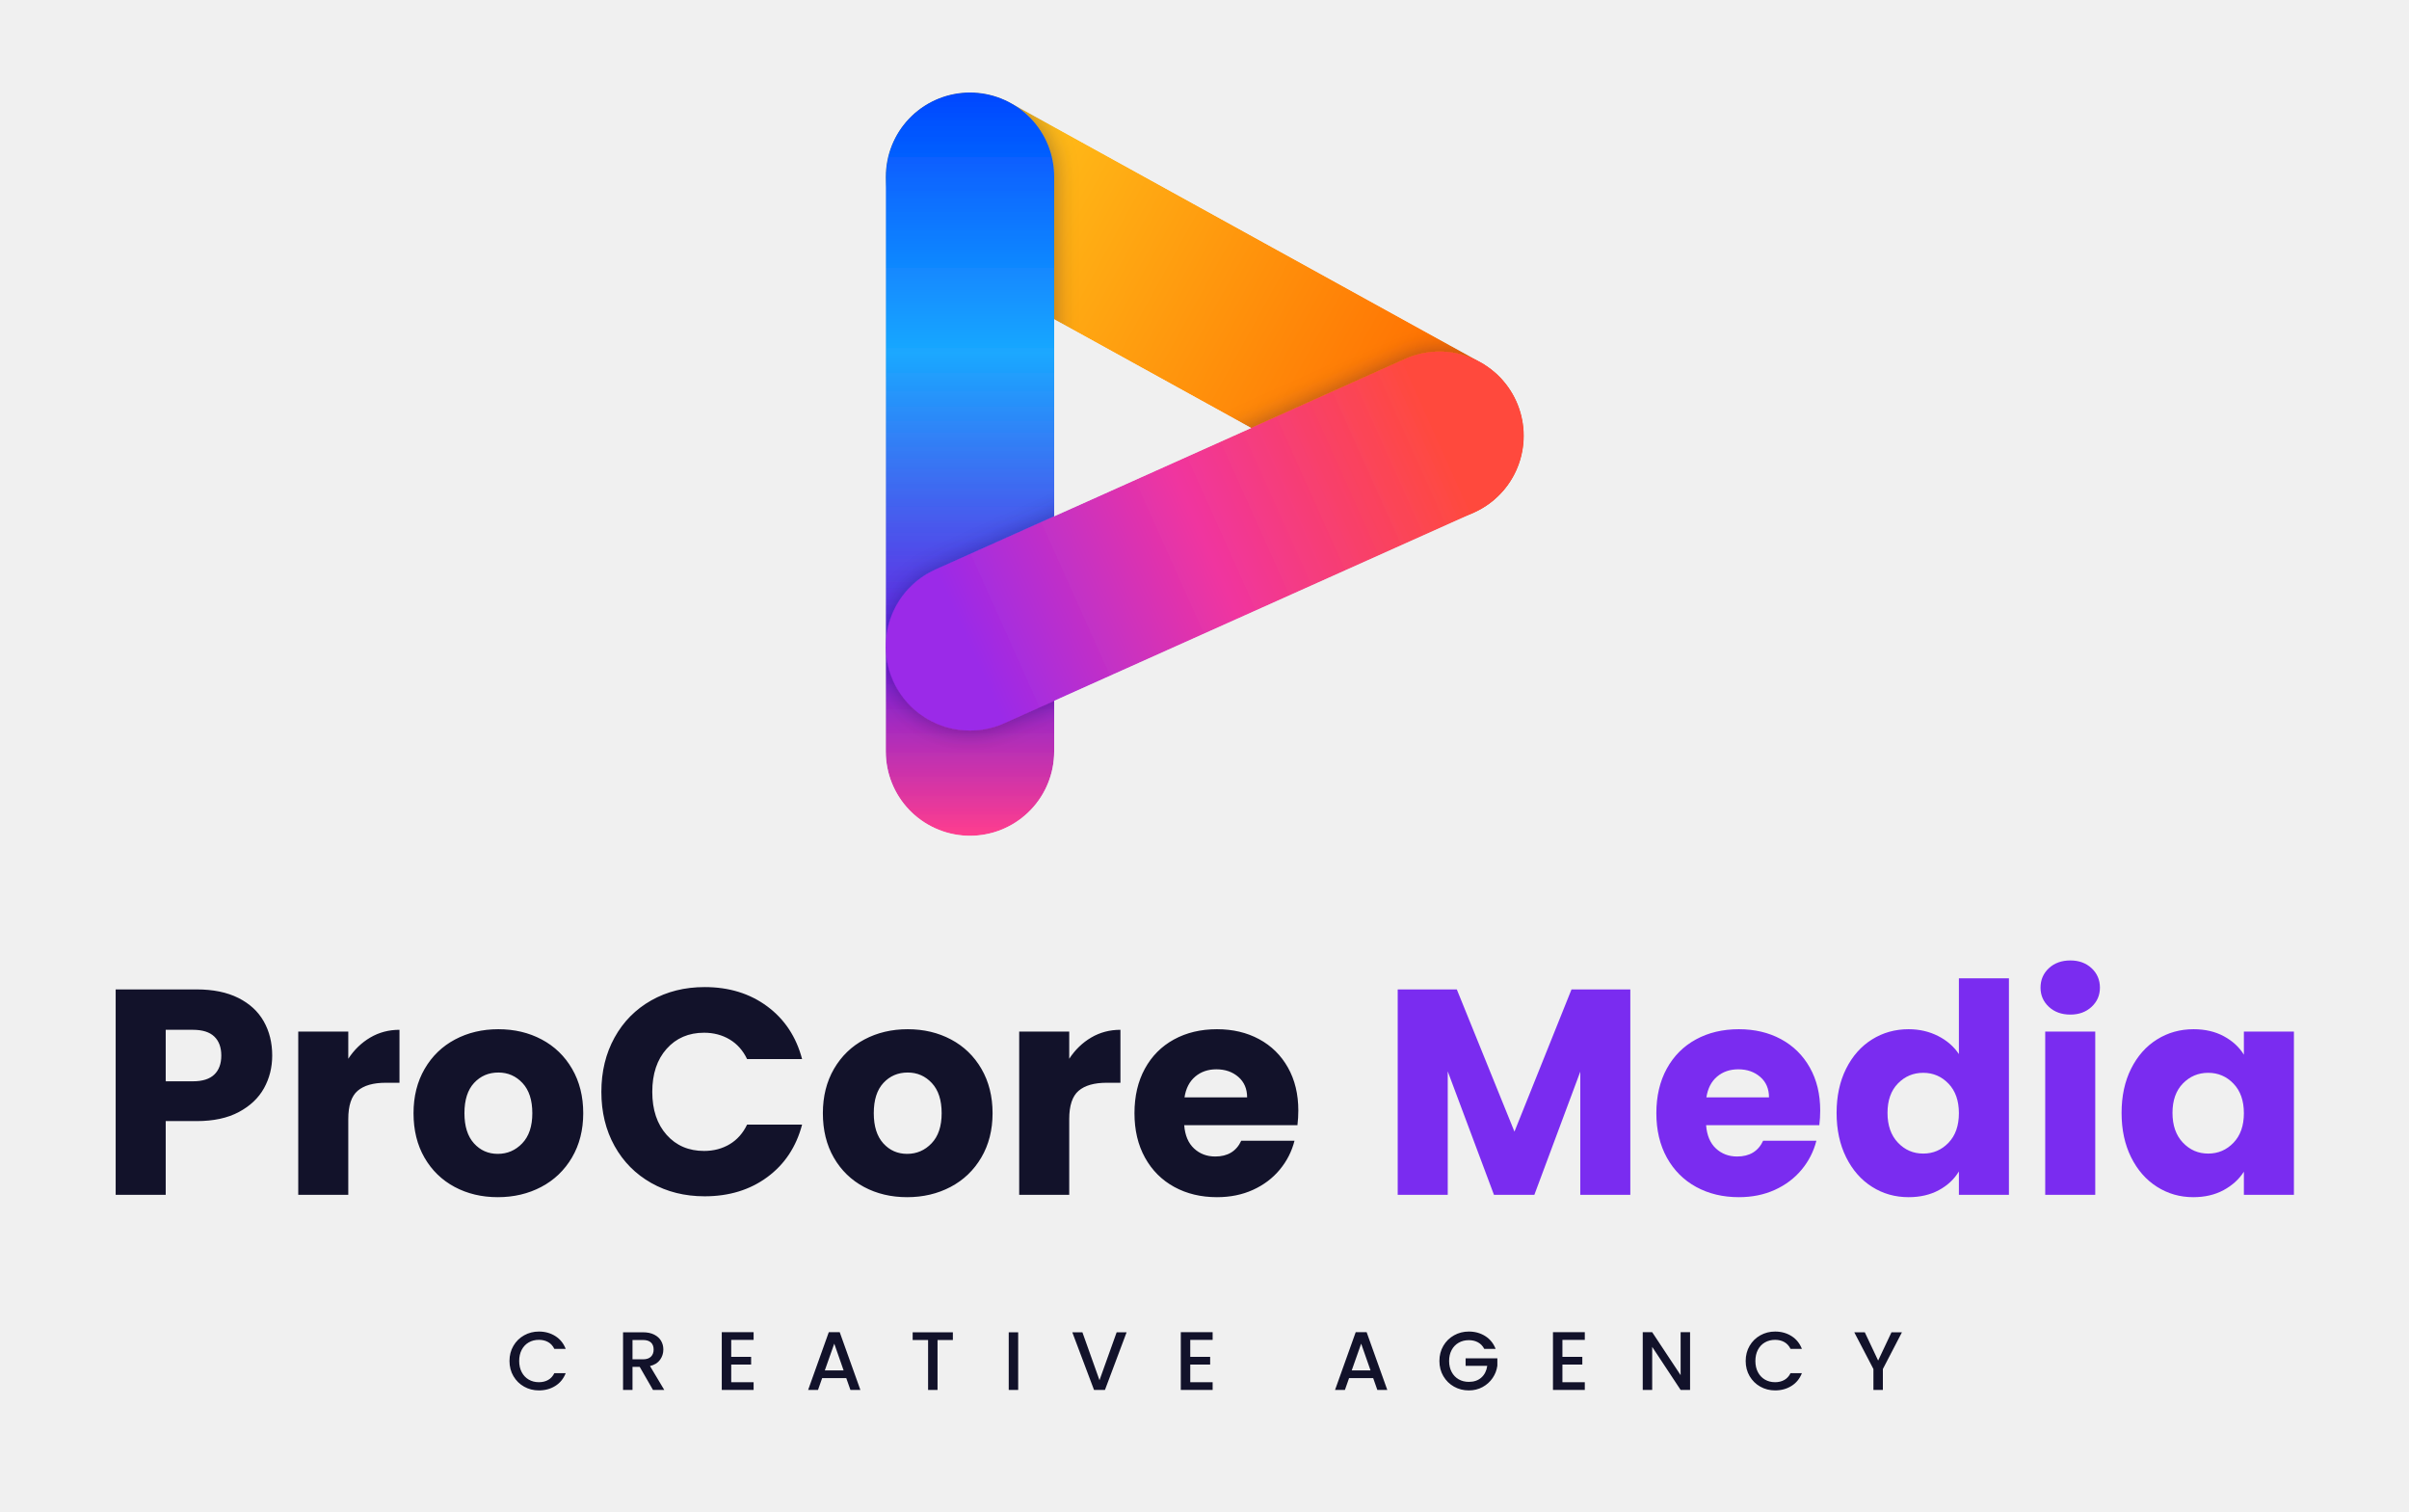
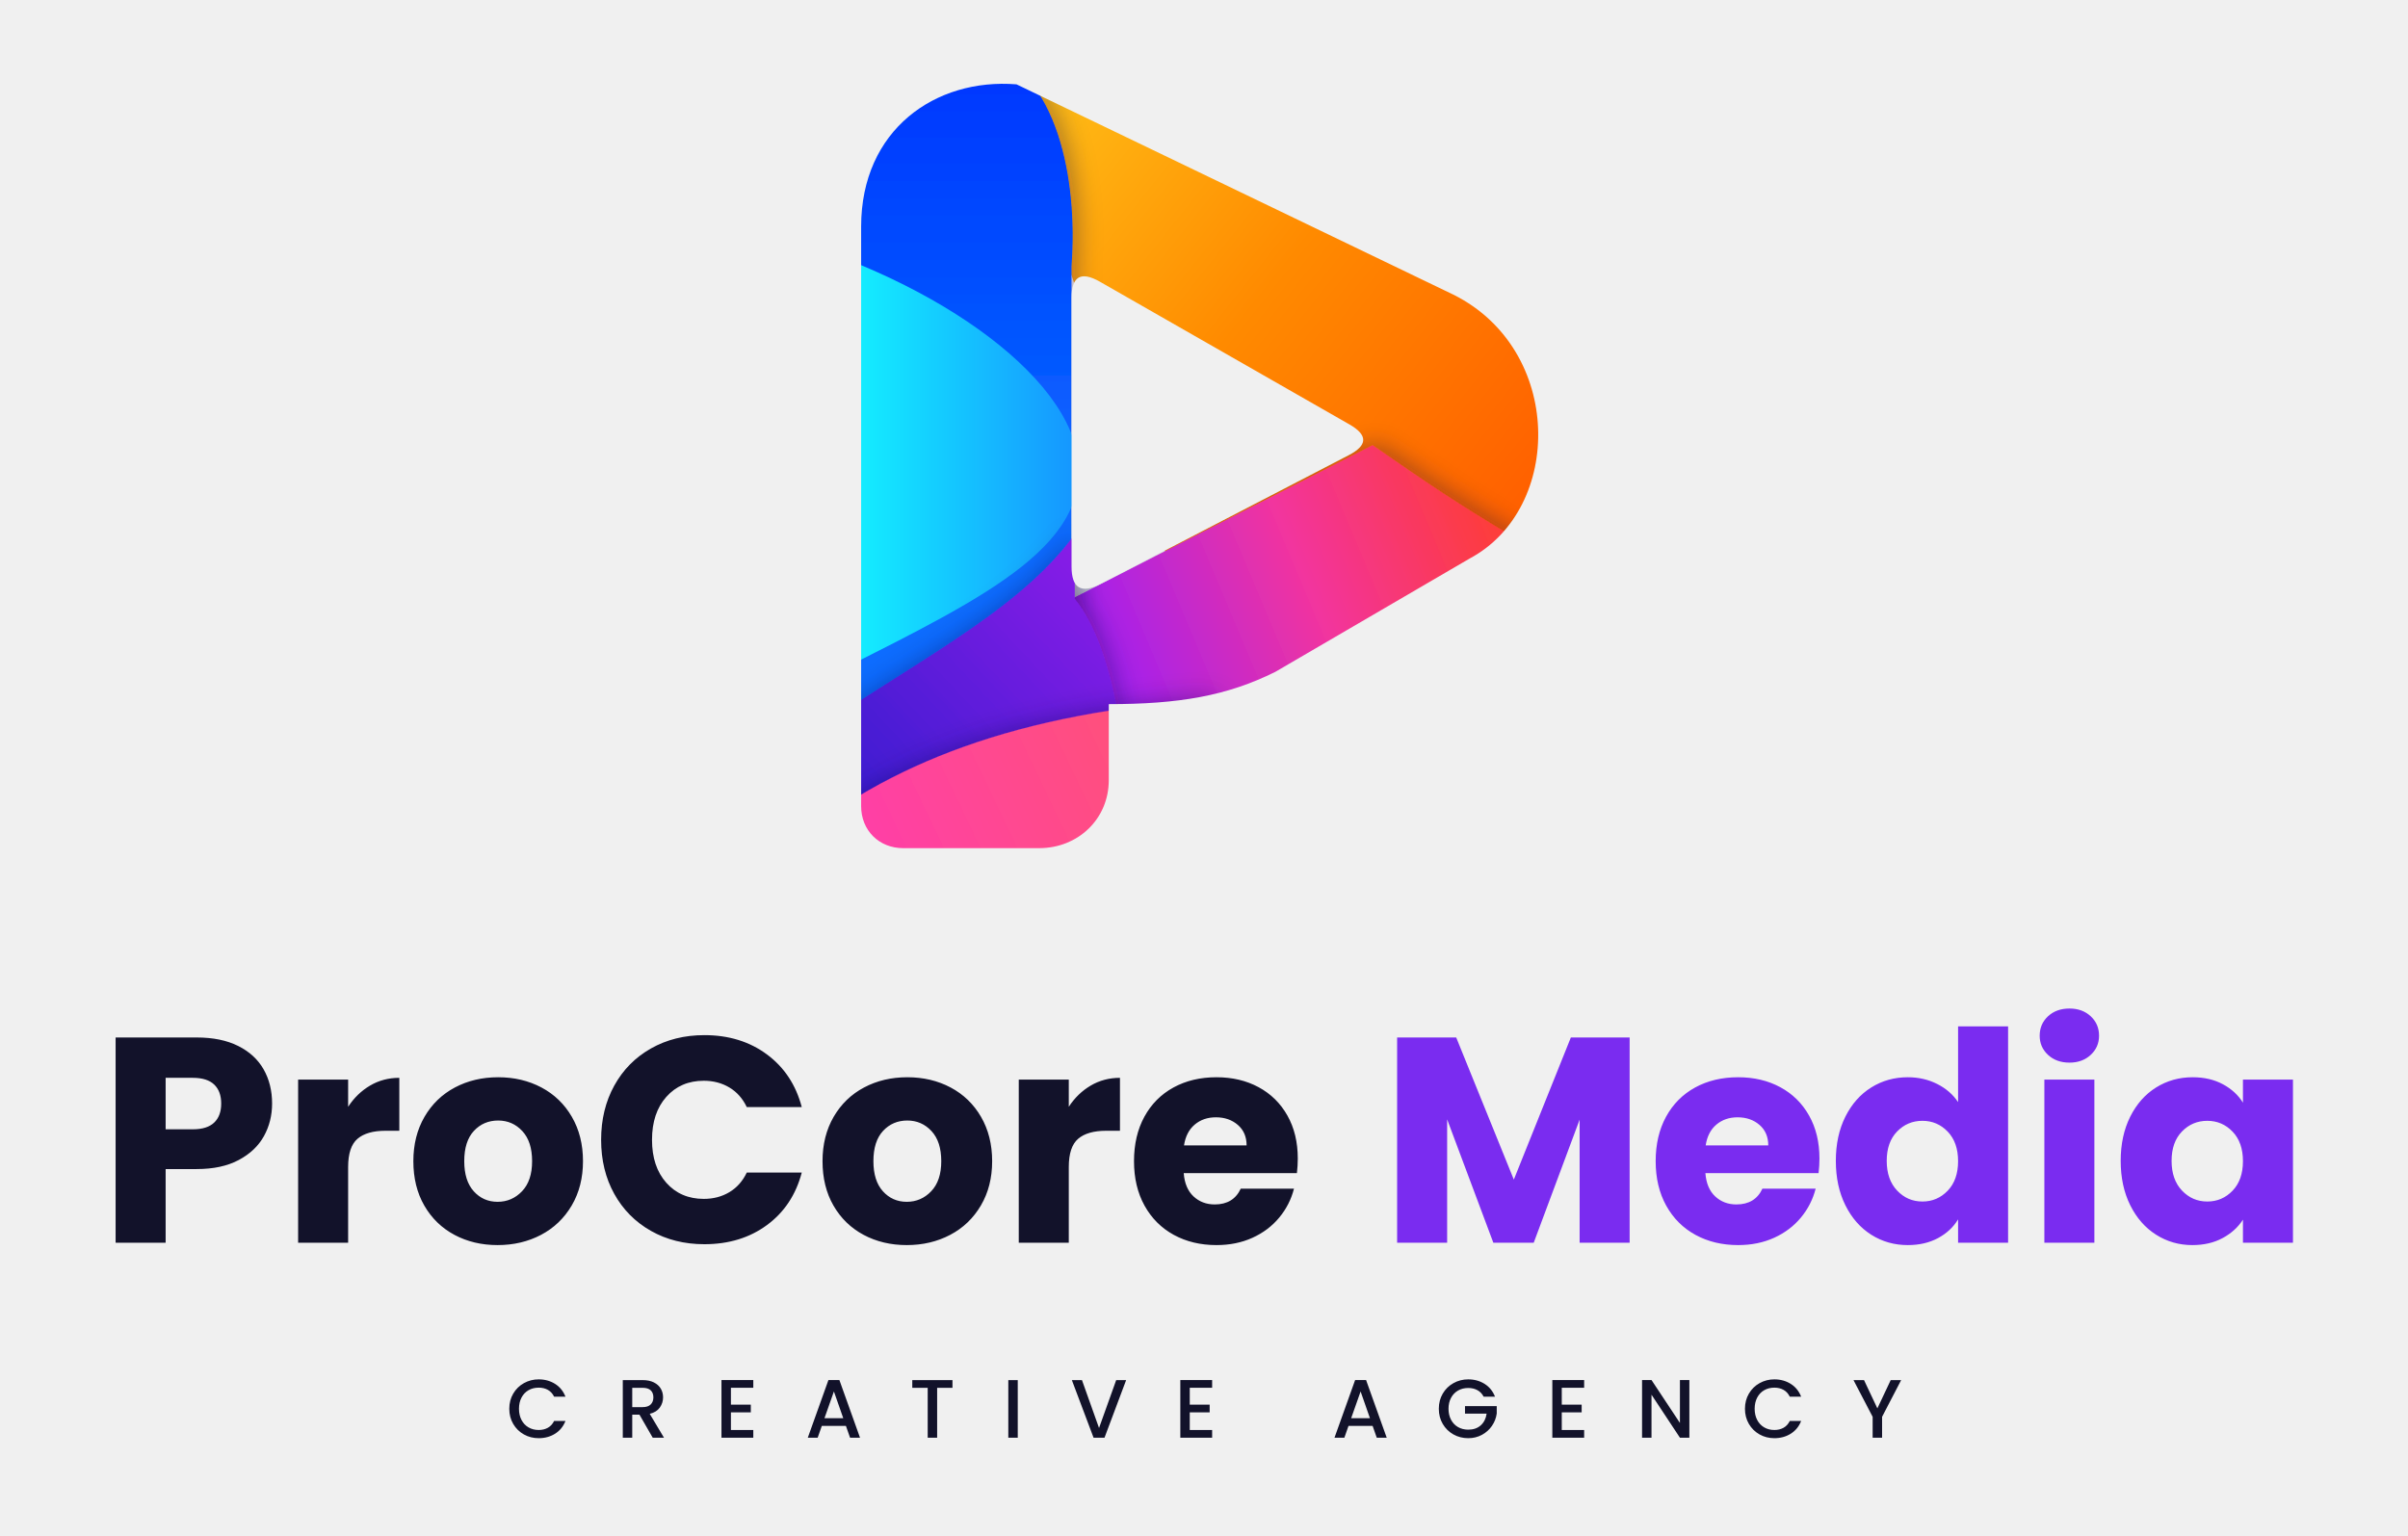
- <svg xmlns="http://www.w3.org/2000/svg" viewBox="0 0 988 620" width="988" height="620" role="img" aria-label="ProCore Media — Creative Agency">
+ <svg xmlns="http://www.w3.org/2000/svg" viewBox="0 0 988 630" width="988" height="630" role="img" aria-label="ProCore Media — Creative Agency">
  <defs>
-     <linearGradient id="lstem" gradientUnits="userSpaceOnUse" x1="0" y1="27" x2="0" y2="486">
-       <stop offset="0" stop-color="#0047FF" />
-       <stop offset=".35" stop-color="#1AA8FF" />
-       <stop offset=".75" stop-color="#6A1FE0" />
-       <stop offset="1" stop-color="#FF3D8E" />
+     <linearGradient id="lorange" gradientUnits="userSpaceOnUse" x1="120" y1="20" x2="460" y2="290">
+       <stop offset="0.00" stop-color="#FFC61A" />
+       <stop offset="0.50" stop-color="#FF8A00" />
+       <stop offset="1.00" stop-color="#FF5E00" />
    </linearGradient>
-     <linearGradient id="ltop" gradientUnits="userSpaceOnUse" x1="111" y1="79" x2="401" y2="239">
-       <stop offset="0" stop-color="#FFC21A" />
-       <stop offset="1" stop-color="#FF6A00" />
+     <linearGradient id="lred" gradientUnits="userSpaceOnUse" x1="450" y1="290" x2="200" y2="395">
+       <stop offset="0.00" stop-color="#FF3D2E" />
+       <stop offset="0.50" stop-color="#F2349E" />
+       <stop offset="1.00" stop-color="#A020F0" />
    </linearGradient>
-     <linearGradient id="lbot" gradientUnits="userSpaceOnUse" x1="401" y1="239" x2="111" y2="369">
-       <stop offset="0" stop-color="#FF4A3D" />
-       <stop offset=".5" stop-color="#F0359F" />
-       <stop offset="1" stop-color="#9B2BE8" />
+     <linearGradient id="lblue" gradientUnits="userSpaceOnUse" x1="0" y1="20" x2="0" y2="300">
+       <stop offset="0.00" stop-color="#0038FF" />
+       <stop offset="1.00" stop-color="#0A6CFF" />
+     </linearGradient>
+     <linearGradient id="lcyan" gradientUnits="userSpaceOnUse" x1="44" y1="0" x2="185" y2="0">
+       <stop offset="0.00" stop-color="#14ECFF" />
+       <stop offset="1.00" stop-color="#1590FF" />
+     </linearGradient>
+     <linearGradient id="lpurple" gradientUnits="userSpaceOnUse" x1="40" y1="470" x2="200" y2="320">
+       <stop offset="0.00" stop-color="#3A1CD0" />
+       <stop offset="1.00" stop-color="#8B1FE8" />
+     </linearGradient>
+     <linearGradient id="lpink" gradientUnits="userSpaceOnUse" x1="44" y1="494" x2="220" y2="410">
+       <stop offset="0.00" stop-color="#FF3FA8" />
+       <stop offset="1.00" stop-color="#FF5277" />
    </linearGradient>
    <filter id="lfold" filterUnits="userSpaceOnUse" x="0" y="0" width="512" height="512">
-       <feDropShadow dx="0" dy="0" stdDeviation="7" flood-color="#1A0A4A" flood-opacity=".35" />
+       <feDropShadow dx="2" dy="-1" stdDeviation="8" flood-color="#1A0A4A" flood-opacity=".38" />
    </filter>
    <mask id="lm" maskUnits="userSpaceOnUse" x="0" y="0" width="512" height="512">
-       <g stroke="#fff" stroke-width="104" stroke-linecap="round" stroke-linejoin="round" fill="none">
-         <path d="M111 79 L111 434" />
-         <path d="M111 79 L401 239" />
-         <path d="M401 239 L111 369" />
-       </g>
+       <path fill="#fff" fill-rule="evenodd" d="M44 110 C44 50 90 18 140 22 L410 152 C478 186 478 284 420 315 L300 385 C270 400 240 405 197 405 L197 452 C197 476 178 494 154 494 L70 494 C55 494 44 483 44 468 Z M174 154 Q174 134 191.4 143.9 L345.6 232.1 Q363 242 345.2 251.2 L191.8 330.8 Q174 340 174 320 Z" />
    </mask>
  </defs>
-   <g transform="translate(324.1 20) scale(0.6641)">
-     <g mask="url(#lm)">
-       <path d="M111 79 L401 239" stroke="url(#ltop)" stroke-width="104" stroke-linecap="round" fill="none" />
-       <path d="M111 79 L111 434" stroke="url(#lstem)" stroke-width="104" stroke-linecap="round" fill="none" filter="url(#lfold)" />
-       <path d="M401 239 L111 369" stroke="url(#lbot)" stroke-width="104" stroke-linecap="round" fill="none" filter="url(#lfold)" />
+   <g transform="translate(40.0 20.0) scale(1)">
+     <g transform="translate(284.1 0) scale(0.6641)">
+       <g mask="url(#lm)">
+         <path d="M0 0 L512 0 L512 512 L300 512 L174 140 Z" fill="url(#lorange)" />
+         <path d="M174 340 L360 245 C385 262 425 292 512 338 L512 512 L174 512 Z" fill="url(#lred)" filter="url(#lfold)" />
+         <path d="M0 0 L120 0 C165 15 178 80 174 134 L174 512 L0 512 Z" fill="url(#lblue)" filter="url(#lfold)" />
+         <path d="M0 118 C100 148 186 212 178 268 C172 320 92 352 0 400 Z" fill="url(#lcyan)" />
+         <path d="M0 432 C70 382 140 350 176 300 L176 340 C200 370 208 430 215 512 L0 512 Z" fill="url(#lpurple)" filter="url(#lfold)" />
+         <path d="M0 492 C60 442 140 410 262 402 L262 512 L0 512 Z" fill="url(#lpink)" filter="url(#lfold)" />
+       </g>
    </g>
+     <path transform="translate(0.0 490)" fill="#12122A" d="M40.68 -30.24H27.96V0.0H7.44V-84.24H40.68Q50.76 -84.24 57.72 -80.76Q64.68 -77.28 68.16 -71.16Q71.64 -65.04 71.64 -57.12Q71.64 -49.8 68.28 -43.74Q64.92 -37.68 57.96 -33.96Q51.0 -30.24 40.68 -30.24ZM50.76 -57.12Q50.76 -62.16 47.88 -64.92Q45.0 -67.68 39.12 -67.68H27.96V-46.56H39.12Q45.0 -46.56 47.88 -49.32Q50.76 -52.08 50.76 -57.12Z M123.84 -67.68V-45.96H118.2Q110.52 -45.96 106.68 -42.66Q102.84 -39.36 102.84 -31.08V0.0H82.32V-66.96H102.84V-55.8Q106.44 -61.32 111.84 -64.5Q117.24 -67.68 123.84 -67.68Z M129.6 -33.48Q129.6 -43.8 134.16 -51.66Q138.72 -59.52 146.64 -63.72Q154.56 -67.92 164.4 -67.92Q174.24 -67.92 182.16 -63.72Q190.08 -59.52 194.64 -51.66Q199.2 -43.8 199.2 -33.48Q199.2 -23.16 194.58 -15.3Q189.96 -7.44 181.98 -3.24Q174.0 0.96 164.16 0.96Q154.32 0.96 146.46 -3.24Q138.6 -7.44 134.1 -15.24Q129.6 -23.04 129.6 -33.48ZM178.32 -33.48Q178.32 -41.52 174.3 -45.84Q170.28 -50.16 164.4 -50.16Q158.4 -50.16 154.44 -45.9Q150.48 -41.64 150.48 -33.48Q150.48 -25.44 154.38 -21.12Q158.28 -16.8 164.16 -16.8Q170.04 -16.8 174.18 -21.12Q178.32 -25.44 178.32 -33.48Z M249.0 -85.2Q264.0 -85.2 274.68 -77.28Q285.36 -69.36 288.96 -55.68H266.4Q263.88 -60.96 259.26 -63.72Q254.64 -66.48 248.76 -66.48Q239.28 -66.48 233.4 -59.88Q227.52 -53.28 227.52 -42.24Q227.52 -31.2 233.4 -24.6Q239.28 -18.0 248.76 -18.0Q254.64 -18.0 259.26 -20.76Q263.88 -23.52 266.4 -28.8H288.96Q285.36 -15.12 274.68 -7.26Q264.0 0.6 249.0 0.6Q236.76 0.6 227.1 -4.86Q217.44 -10.32 212.04 -20.04Q206.64 -29.76 206.64 -42.24Q206.64 -54.72 212.04 -64.5Q217.44 -74.28 227.1 -79.74Q236.76 -85.2 249.0 -85.2Z M297.48 -33.48Q297.48 -43.8 302.04 -51.66Q306.6 -59.52 314.52 -63.72Q322.44 -67.92 332.28 -67.92Q342.12 -67.92 350.04 -63.72Q357.96 -59.52 362.52 -51.66Q367.08 -43.8 367.08 -33.48Q367.08 -23.16 362.46 -15.3Q357.84 -7.44 349.86 -3.24Q341.88 0.96 332.04 0.96Q322.2 0.96 314.34 -3.24Q306.48 -7.44 301.98 -15.24Q297.48 -23.04 297.48 -33.48ZM346.2 -33.48Q346.2 -41.52 342.18 -45.84Q338.16 -50.16 332.28 -50.16Q326.28 -50.16 322.32 -45.9Q318.36 -41.64 318.36 -33.48Q318.36 -25.44 322.26 -21.12Q326.16 -16.8 332.04 -16.8Q337.92 -16.8 342.06 -21.12Q346.2 -25.44 346.2 -33.48Z M419.52 -67.68V-45.96H413.88Q406.2 -45.96 402.36 -42.66Q398.52 -39.36 398.52 -31.08V0.0H378.0V-66.96H398.52V-55.8Q402.12 -61.32 407.52 -64.5Q412.92 -67.68 419.52 -67.68Z M492.12 -28.56H445.68Q446.16 -22.32 449.7 -19.02Q453.24 -15.72 458.4 -15.72Q466.08 -15.72 469.08 -22.2H490.92Q489.24 -15.6 484.86 -10.32Q480.48 -5.04 473.88 -2.04Q467.28 0.96 459.12 0.96Q449.28 0.96 441.6 -3.24Q433.92 -7.44 429.6 -15.24Q425.28 -23.04 425.28 -33.48Q425.28 -43.92 429.54 -51.72Q433.8 -59.52 441.48 -63.72Q449.16 -67.92 459.12 -67.92Q468.84 -67.92 476.4 -63.84Q483.96 -59.76 488.22 -52.2Q492.48 -44.64 492.48 -34.56Q492.48 -31.68 492.12 -28.56ZM471.48 -39.96Q471.48 -45.24 467.88 -48.36Q464.28 -51.48 458.88 -51.48Q453.72 -51.48 450.18 -48.48Q446.64 -45.48 445.8 -39.96Z" />
+     <path transform="translate(525.8 490)" fill="#7A2CF0" d="M102.84 -84.24V0.0H82.32V-50.52L63.48 0.0H46.92L27.96 -50.64V0.0H7.44V-84.24H31.68L55.32 -25.92L78.72 -84.24Z M180.36 -28.56H133.92Q134.4 -22.32 137.94 -19.02Q141.48 -15.72 146.64 -15.72Q154.32 -15.72 157.32 -22.2H179.16Q177.48 -15.6 173.1 -10.32Q168.72 -5.04 162.12 -2.04Q155.52 0.96 147.36 0.96Q137.52 0.96 129.84 -3.24Q122.16 -7.44 117.84 -15.24Q113.52 -23.04 113.52 -33.48Q113.52 -43.92 117.78 -51.72Q122.04 -59.52 129.72 -63.72Q137.4 -67.92 147.36 -67.92Q157.08 -67.92 164.64 -63.84Q172.2 -59.76 176.46 -52.2Q180.72 -44.64 180.72 -34.56Q180.72 -31.68 180.36 -28.56ZM159.72 -39.96Q159.72 -45.24 156.12 -48.36Q152.52 -51.48 147.12 -51.48Q141.96 -51.48 138.42 -48.48Q134.88 -45.48 134.04 -39.96Z M216.96 -67.92Q223.56 -67.92 229.02 -65.16Q234.48 -62.4 237.6 -57.72V-88.8H258.12V0.0H237.6V-9.6Q234.72 -4.8 229.38 -1.92Q224.04 0.96 216.96 0.96Q208.68 0.96 201.96 -3.3Q195.24 -7.56 191.34 -15.42Q187.44 -23.28 187.44 -33.6Q187.44 -43.92 191.34 -51.72Q195.24 -59.52 201.96 -63.72Q208.68 -67.92 216.96 -67.92ZM222.96 -50.04Q216.84 -50.04 212.58 -45.66Q208.32 -41.28 208.32 -33.6Q208.32 -25.92 212.58 -21.42Q216.84 -16.92 222.96 -16.92Q229.08 -16.92 233.34 -21.36Q237.6 -25.8 237.6 -33.48Q237.6 -41.16 233.34 -45.6Q229.08 -50.04 222.96 -50.04Z M271.08 -84.96Q271.08 -89.76 274.5 -92.94Q277.92 -96.12 283.32 -96.12Q288.6 -96.12 292.02 -92.94Q295.44 -89.76 295.44 -84.96Q295.44 -80.28 292.02 -77.1Q288.6 -73.92 283.32 -73.92Q277.92 -73.92 274.5 -77.1Q271.08 -80.28 271.08 -84.96ZM293.52 -66.96V0.0H273.0V-66.96Z M333.84 -67.92Q340.92 -67.92 346.26 -65.04Q351.6 -62.16 354.48 -57.48V-66.96H375.0V0.0H354.48V-9.48Q351.48 -4.8 346.14 -1.92Q340.8 0.96 333.72 0.96Q325.56 0.96 318.84 -3.3Q312.12 -7.56 308.22 -15.42Q304.32 -23.28 304.32 -33.6Q304.32 -43.92 308.22 -51.72Q312.12 -59.52 318.84 -63.72Q325.56 -67.92 333.84 -67.92ZM339.84 -50.04Q333.72 -50.04 329.46 -45.66Q325.2 -41.28 325.2 -33.6Q325.2 -25.92 329.46 -21.42Q333.72 -16.92 339.84 -16.92Q345.96 -16.92 350.22 -21.36Q354.48 -25.8 354.48 -33.48Q354.48 -41.16 350.22 -45.6Q345.96 -50.04 339.84 -50.04Z" />
+     <path transform="translate(167.7 570)" fill="#12122A" d="M13.328 -23.936Q17.102 -23.936 20.043 -22.083Q22.984 -20.23 24.31 -16.83H19.652Q18.734 -18.7 17.102 -19.618Q15.47 -20.536 13.328 -20.536Q10.982 -20.536 9.146 -19.482Q7.31 -18.428 6.273 -16.456Q5.236 -14.484 5.236 -11.866Q5.236 -9.248 6.273 -7.276Q7.31 -5.304 9.146 -4.233Q10.982 -3.162 13.328 -3.162Q15.47 -3.162 17.102 -4.08Q18.734 -4.998 19.652 -6.868H24.31Q22.984 -3.468 20.043 -1.632Q17.102 0.204 13.328 0.204Q9.996 0.204 7.242 -1.343Q4.488 -2.89 2.873 -5.644Q1.258 -8.398 1.258 -11.866Q1.258 -15.334 2.873 -18.088Q4.488 -20.842 7.259 -22.389Q10.03 -23.936 13.328 -23.936Z M60.106 0.0 54.666 -9.452H51.708V0.0H47.832V-23.63H55.992Q58.712 -23.63 60.599 -22.678Q62.486 -21.726 63.421 -20.128Q64.356 -18.53 64.356 -16.558Q64.356 -14.246 63.013 -12.359Q61.67 -10.472 58.882 -9.792L64.73 0.0ZM51.708 -12.546H55.992Q58.168 -12.546 59.273 -13.634Q60.378 -14.722 60.378 -16.558Q60.378 -18.394 59.29 -19.431Q58.202 -20.468 55.992 -20.468H51.708Z M92.196 -20.502V-13.566H100.356V-10.404H92.196V-3.162H101.376V0.0H88.32V-23.664H101.376V-20.502Z M139.382 -4.828H129.488L127.788 0.0H123.742L132.208 -23.664H136.696L145.162 0.0H141.082ZM138.294 -7.99 134.452 -18.972 130.576 -7.99Z M183.1 -23.63V-20.468H176.81V0.0H172.934V-20.468H166.61V-23.63Z M209.886 -23.63V0.0H206.01V-23.63Z M254.352 -23.63 245.478 0.0H240.99L232.082 -23.63H236.23L243.234 -3.978L250.272 -23.63Z M280.458 -20.502V-13.566H288.618V-10.404H280.458V-3.162H289.638V0.0H276.582V-23.664H289.638V-20.502Z M355.484 -4.828H345.59L343.89 0.0H339.844L348.31 -23.664H352.798L361.264 0.0H357.184ZM354.396 -7.99 350.554 -18.972 346.678 -7.99Z M401.038 -16.83Q400.12 -18.598 398.488 -19.499Q396.856 -20.4 394.714 -20.4Q392.368 -20.4 390.532 -19.346Q388.696 -18.292 387.659 -16.354Q386.622 -14.416 386.622 -11.866Q386.622 -9.316 387.659 -7.361Q388.696 -5.406 390.532 -4.352Q392.368 -3.298 394.714 -3.298Q397.876 -3.298 399.848 -5.066Q401.82 -6.834 402.262 -9.86H393.388V-12.954H406.41V-9.928Q406.036 -7.174 404.455 -4.862Q402.874 -2.55 400.341 -1.173Q397.808 0.204 394.714 0.204Q391.382 0.204 388.628 -1.343Q385.874 -2.89 384.259 -5.644Q382.644 -8.398 382.644 -11.866Q382.644 -15.334 384.259 -18.088Q385.874 -20.842 388.645 -22.389Q391.416 -23.936 394.714 -23.936Q398.488 -23.936 401.429 -22.083Q404.37 -20.23 405.696 -16.83Z M433.094 -20.502V-13.566H441.254V-10.404H433.094V-3.162H442.274V0.0H429.218V-23.664H442.274V-20.502Z M485.448 0.0H481.572L469.91 -17.646V0.0H466.034V-23.664H469.91L481.572 -6.052V-23.664H485.448Z M520.326 -23.936Q524.1 -23.936 527.041 -22.083Q529.982 -20.23 531.308 -16.83H526.65Q525.732 -18.7 524.1 -19.618Q522.468 -20.536 520.326 -20.536Q517.98 -20.536 516.144 -19.482Q514.308 -18.428 513.271 -16.456Q512.234 -14.484 512.234 -11.866Q512.234 -9.248 513.271 -7.276Q514.308 -5.304 516.144 -4.233Q517.98 -3.162 520.326 -3.162Q522.468 -3.162 524.1 -4.08Q525.732 -4.998 526.65 -6.868H531.308Q529.982 -3.468 527.041 -1.632Q524.1 0.204 520.326 0.204Q516.994 0.204 514.24 -1.343Q511.486 -2.89 509.871 -5.644Q508.256 -8.398 508.256 -11.866Q508.256 -15.334 509.871 -18.088Q511.486 -20.842 514.257 -22.389Q517.028 -23.936 520.326 -23.936Z M572.34 -23.63 564.52 -8.568V0.0H560.644V-8.568L552.79 -23.63H557.108L562.582 -12.036L568.056 -23.63Z" />
  </g>
-   <path transform="translate(40.0 490)" fill="#12122A" d="M40.68 -30.24H27.96V0.0H7.44V-84.24H40.68Q50.76 -84.24 57.72 -80.76Q64.68 -77.28 68.16 -71.16Q71.64 -65.04 71.64 -57.12Q71.64 -49.8 68.28 -43.74Q64.92 -37.68 57.96 -33.96Q51.0 -30.24 40.68 -30.24ZM50.76 -57.12Q50.76 -62.16 47.88 -64.92Q45.0 -67.68 39.12 -67.68H27.96V-46.56H39.12Q45.0 -46.56 47.88 -49.32Q50.76 -52.08 50.76 -57.12Z M123.84 -67.68V-45.96H118.2Q110.52 -45.96 106.68 -42.66Q102.84 -39.36 102.84 -31.08V0.0H82.32V-66.96H102.84V-55.8Q106.44 -61.32 111.84 -64.5Q117.24 -67.68 123.84 -67.68Z M129.6 -33.48Q129.6 -43.8 134.16 -51.66Q138.72 -59.52 146.64 -63.72Q154.56 -67.92 164.4 -67.92Q174.24 -67.92 182.16 -63.72Q190.08 -59.52 194.64 -51.66Q199.2 -43.8 199.2 -33.48Q199.2 -23.16 194.58 -15.3Q189.96 -7.44 181.98 -3.24Q174.0 0.96 164.16 0.96Q154.32 0.96 146.46 -3.24Q138.6 -7.44 134.1 -15.24Q129.6 -23.04 129.6 -33.48ZM178.32 -33.48Q178.32 -41.52 174.3 -45.84Q170.28 -50.16 164.4 -50.16Q158.4 -50.16 154.44 -45.9Q150.48 -41.64 150.48 -33.48Q150.48 -25.44 154.38 -21.12Q158.28 -16.8 164.16 -16.8Q170.04 -16.8 174.18 -21.12Q178.32 -25.44 178.32 -33.48Z M249.0 -85.2Q264.0 -85.2 274.68 -77.28Q285.36 -69.36 288.96 -55.68H266.4Q263.88 -60.96 259.26 -63.72Q254.64 -66.48 248.76 -66.48Q239.28 -66.48 233.4 -59.88Q227.52 -53.28 227.52 -42.24Q227.52 -31.2 233.4 -24.6Q239.28 -18.0 248.76 -18.0Q254.64 -18.0 259.26 -20.76Q263.88 -23.52 266.4 -28.8H288.96Q285.36 -15.12 274.68 -7.26Q264.0 0.6 249.0 0.6Q236.76 0.6 227.1 -4.86Q217.44 -10.32 212.04 -20.04Q206.64 -29.76 206.64 -42.24Q206.64 -54.72 212.04 -64.5Q217.44 -74.28 227.1 -79.74Q236.76 -85.2 249.0 -85.2Z M297.48 -33.48Q297.48 -43.8 302.04 -51.66Q306.6 -59.52 314.52 -63.72Q322.44 -67.92 332.28 -67.92Q342.12 -67.92 350.04 -63.72Q357.96 -59.52 362.52 -51.66Q367.08 -43.8 367.08 -33.48Q367.08 -23.16 362.46 -15.3Q357.84 -7.44 349.86 -3.24Q341.88 0.96 332.04 0.96Q322.2 0.96 314.34 -3.24Q306.48 -7.44 301.98 -15.24Q297.48 -23.04 297.48 -33.48ZM346.2 -33.48Q346.2 -41.52 342.18 -45.84Q338.16 -50.16 332.28 -50.16Q326.28 -50.16 322.32 -45.9Q318.36 -41.64 318.36 -33.48Q318.36 -25.44 322.26 -21.12Q326.16 -16.8 332.04 -16.8Q337.92 -16.8 342.06 -21.12Q346.2 -25.44 346.2 -33.48Z M419.52 -67.68V-45.96H413.88Q406.2 -45.96 402.36 -42.66Q398.52 -39.36 398.52 -31.08V0.0H378.0V-66.96H398.52V-55.8Q402.12 -61.32 407.52 -64.5Q412.92 -67.68 419.52 -67.68Z M492.12 -28.56H445.68Q446.16 -22.32 449.7 -19.02Q453.24 -15.72 458.4 -15.72Q466.08 -15.72 469.08 -22.2H490.92Q489.24 -15.6 484.86 -10.32Q480.48 -5.04 473.88 -2.04Q467.28 0.96 459.12 0.96Q449.28 0.96 441.6 -3.24Q433.92 -7.44 429.6 -15.24Q425.28 -23.04 425.28 -33.48Q425.28 -43.92 429.54 -51.72Q433.8 -59.52 441.48 -63.72Q449.16 -67.92 459.12 -67.92Q468.84 -67.92 476.4 -63.84Q483.96 -59.76 488.22 -52.2Q492.48 -44.64 492.48 -34.56Q492.48 -31.68 492.12 -28.56ZM471.48 -39.96Q471.48 -45.24 467.88 -48.36Q464.28 -51.48 458.88 -51.48Q453.72 -51.48 450.18 -48.48Q446.64 -45.48 445.8 -39.96Z" />
-   <path transform="translate(565.8 490)" fill="#7A2CF0" d="M102.84 -84.24V0.0H82.32V-50.52L63.48 0.0H46.92L27.96 -50.64V0.0H7.44V-84.24H31.68L55.32 -25.92L78.72 -84.24Z M180.36 -28.56H133.92Q134.4 -22.32 137.94 -19.02Q141.48 -15.72 146.64 -15.72Q154.32 -15.72 157.32 -22.2H179.16Q177.48 -15.6 173.1 -10.32Q168.72 -5.04 162.12 -2.04Q155.52 0.96 147.36 0.96Q137.52 0.96 129.84 -3.24Q122.16 -7.44 117.84 -15.24Q113.52 -23.04 113.52 -33.48Q113.52 -43.92 117.78 -51.72Q122.04 -59.52 129.72 -63.72Q137.4 -67.92 147.36 -67.92Q157.08 -67.92 164.64 -63.84Q172.2 -59.76 176.46 -52.2Q180.72 -44.64 180.72 -34.56Q180.72 -31.68 180.36 -28.56ZM159.72 -39.96Q159.72 -45.24 156.12 -48.36Q152.52 -51.48 147.12 -51.48Q141.96 -51.48 138.42 -48.48Q134.88 -45.48 134.04 -39.96Z M216.96 -67.92Q223.56 -67.92 229.02 -65.16Q234.48 -62.4 237.6 -57.72V-88.8H258.12V0.0H237.6V-9.6Q234.72 -4.8 229.38 -1.92Q224.04 0.96 216.96 0.96Q208.68 0.96 201.96 -3.3Q195.24 -7.56 191.34 -15.42Q187.44 -23.28 187.44 -33.6Q187.44 -43.92 191.34 -51.72Q195.24 -59.52 201.96 -63.72Q208.68 -67.92 216.96 -67.92ZM222.96 -50.04Q216.84 -50.04 212.58 -45.66Q208.32 -41.28 208.32 -33.6Q208.32 -25.92 212.58 -21.42Q216.84 -16.92 222.96 -16.92Q229.08 -16.92 233.34 -21.36Q237.6 -25.8 237.6 -33.48Q237.6 -41.16 233.34 -45.6Q229.08 -50.04 222.96 -50.04Z M271.08 -84.96Q271.08 -89.76 274.5 -92.94Q277.92 -96.12 283.32 -96.12Q288.6 -96.12 292.02 -92.94Q295.44 -89.76 295.44 -84.96Q295.44 -80.28 292.02 -77.1Q288.6 -73.92 283.32 -73.92Q277.92 -73.92 274.5 -77.1Q271.08 -80.28 271.08 -84.96ZM293.52 -66.96V0.0H273.0V-66.96Z M333.84 -67.92Q340.92 -67.92 346.26 -65.04Q351.6 -62.16 354.48 -57.48V-66.96H375.0V0.0H354.48V-9.48Q351.48 -4.8 346.14 -1.92Q340.8 0.96 333.72 0.96Q325.56 0.96 318.84 -3.3Q312.12 -7.56 308.22 -15.42Q304.32 -23.28 304.32 -33.6Q304.32 -43.92 308.22 -51.72Q312.12 -59.52 318.84 -63.72Q325.56 -67.92 333.84 -67.92ZM339.84 -50.04Q333.72 -50.04 329.46 -45.66Q325.2 -41.28 325.2 -33.6Q325.2 -25.92 329.46 -21.42Q333.72 -16.92 339.84 -16.92Q345.96 -16.92 350.22 -21.36Q354.48 -25.8 354.48 -33.48Q354.48 -41.16 350.22 -45.6Q345.96 -50.04 339.84 -50.04Z" />
-   <path transform="translate(207.7 570)" fill="#12122A" d="M13.328 -23.936Q17.102 -23.936 20.043 -22.083Q22.984 -20.23 24.31 -16.83H19.652Q18.734 -18.7 17.102 -19.618Q15.47 -20.536 13.328 -20.536Q10.982 -20.536 9.146 -19.482Q7.31 -18.428 6.273 -16.456Q5.236 -14.484 5.236 -11.866Q5.236 -9.248 6.273 -7.276Q7.31 -5.304 9.146 -4.233Q10.982 -3.162 13.328 -3.162Q15.47 -3.162 17.102 -4.08Q18.734 -4.998 19.652 -6.868H24.31Q22.984 -3.468 20.043 -1.632Q17.102 0.204 13.328 0.204Q9.996 0.204 7.242 -1.343Q4.488 -2.89 2.873 -5.644Q1.258 -8.398 1.258 -11.866Q1.258 -15.334 2.873 -18.088Q4.488 -20.842 7.259 -22.389Q10.03 -23.936 13.328 -23.936Z M60.106 0.0 54.666 -9.452H51.708V0.0H47.832V-23.63H55.992Q58.712 -23.63 60.599 -22.678Q62.486 -21.726 63.421 -20.128Q64.356 -18.53 64.356 -16.558Q64.356 -14.246 63.013 -12.359Q61.67 -10.472 58.882 -9.792L64.73 0.0ZM51.708 -12.546H55.992Q58.168 -12.546 59.273 -13.634Q60.378 -14.722 60.378 -16.558Q60.378 -18.394 59.29 -19.431Q58.202 -20.468 55.992 -20.468H51.708Z M92.196 -20.502V-13.566H100.356V-10.404H92.196V-3.162H101.376V0.0H88.32V-23.664H101.376V-20.502Z M139.382 -4.828H129.488L127.788 0.0H123.742L132.208 -23.664H136.696L145.162 0.0H141.082ZM138.294 -7.99 134.452 -18.972 130.576 -7.99Z M183.1 -23.63V-20.468H176.81V0.0H172.934V-20.468H166.61V-23.63Z M209.886 -23.63V0.0H206.01V-23.63Z M254.352 -23.63 245.478 0.0H240.99L232.082 -23.63H236.23L243.234 -3.978L250.272 -23.63Z M280.458 -20.502V-13.566H288.618V-10.404H280.458V-3.162H289.638V0.0H276.582V-23.664H289.638V-20.502Z M355.484 -4.828H345.59L343.89 0.0H339.844L348.31 -23.664H352.798L361.264 0.0H357.184ZM354.396 -7.99 350.554 -18.972 346.678 -7.99Z M401.038 -16.83Q400.12 -18.598 398.488 -19.499Q396.856 -20.4 394.714 -20.4Q392.368 -20.4 390.532 -19.346Q388.696 -18.292 387.659 -16.354Q386.622 -14.416 386.622 -11.866Q386.622 -9.316 387.659 -7.361Q388.696 -5.406 390.532 -4.352Q392.368 -3.298 394.714 -3.298Q397.876 -3.298 399.848 -5.066Q401.82 -6.834 402.262 -9.86H393.388V-12.954H406.41V-9.928Q406.036 -7.174 404.455 -4.862Q402.874 -2.55 400.341 -1.173Q397.808 0.204 394.714 0.204Q391.382 0.204 388.628 -1.343Q385.874 -2.89 384.259 -5.644Q382.644 -8.398 382.644 -11.866Q382.644 -15.334 384.259 -18.088Q385.874 -20.842 388.645 -22.389Q391.416 -23.936 394.714 -23.936Q398.488 -23.936 401.429 -22.083Q404.37 -20.23 405.696 -16.83Z M433.094 -20.502V-13.566H441.254V-10.404H433.094V-3.162H442.274V0.0H429.218V-23.664H442.274V-20.502Z M485.448 0.0H481.572L469.91 -17.646V0.0H466.034V-23.664H469.91L481.572 -6.052V-23.664H485.448Z M520.326 -23.936Q524.1 -23.936 527.041 -22.083Q529.982 -20.23 531.308 -16.83H526.65Q525.732 -18.7 524.1 -19.618Q522.468 -20.536 520.326 -20.536Q517.98 -20.536 516.144 -19.482Q514.308 -18.428 513.271 -16.456Q512.234 -14.484 512.234 -11.866Q512.234 -9.248 513.271 -7.276Q514.308 -5.304 516.144 -4.233Q517.98 -3.162 520.326 -3.162Q522.468 -3.162 524.1 -4.08Q525.732 -4.998 526.65 -6.868H531.308Q529.982 -3.468 527.041 -1.632Q524.1 0.204 520.326 0.204Q516.994 0.204 514.24 -1.343Q511.486 -2.89 509.871 -5.644Q508.256 -8.398 508.256 -11.866Q508.256 -15.334 509.871 -18.088Q511.486 -20.842 514.257 -22.389Q517.028 -23.936 520.326 -23.936Z M572.34 -23.63 564.52 -8.568V0.0H560.644V-8.568L552.79 -23.63H557.108L562.582 -12.036L568.056 -23.63Z" />
</svg>
